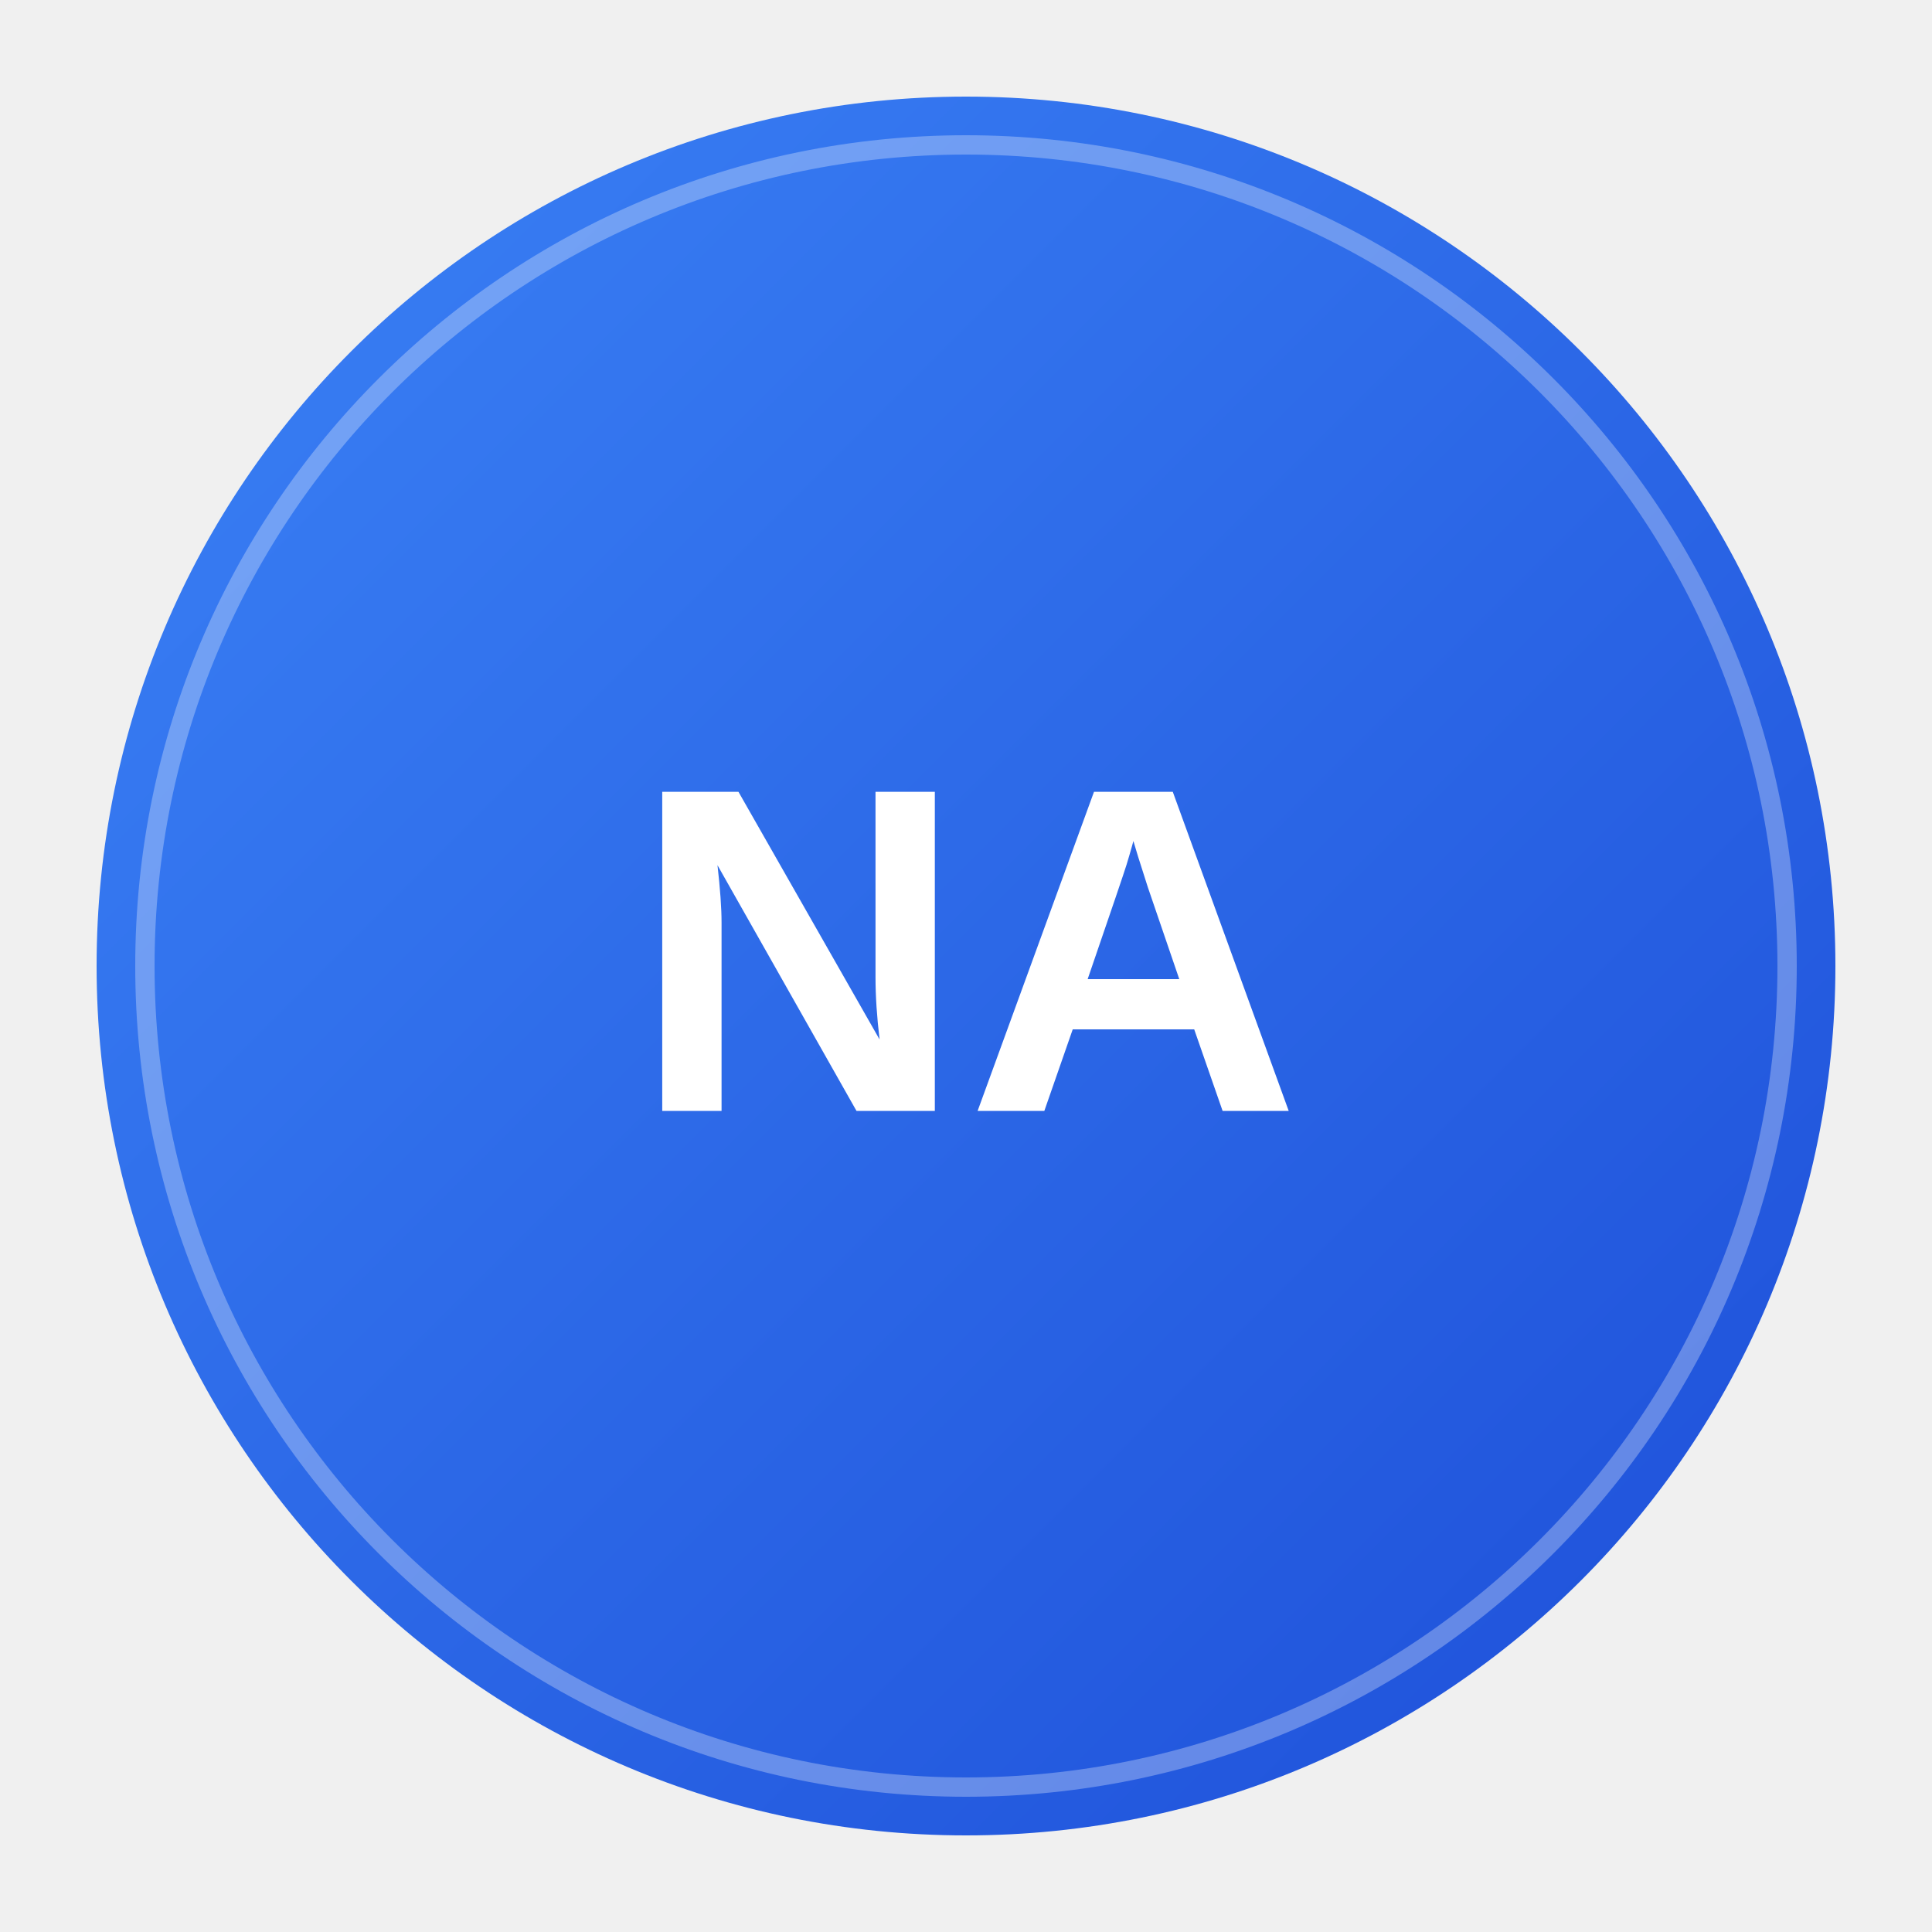
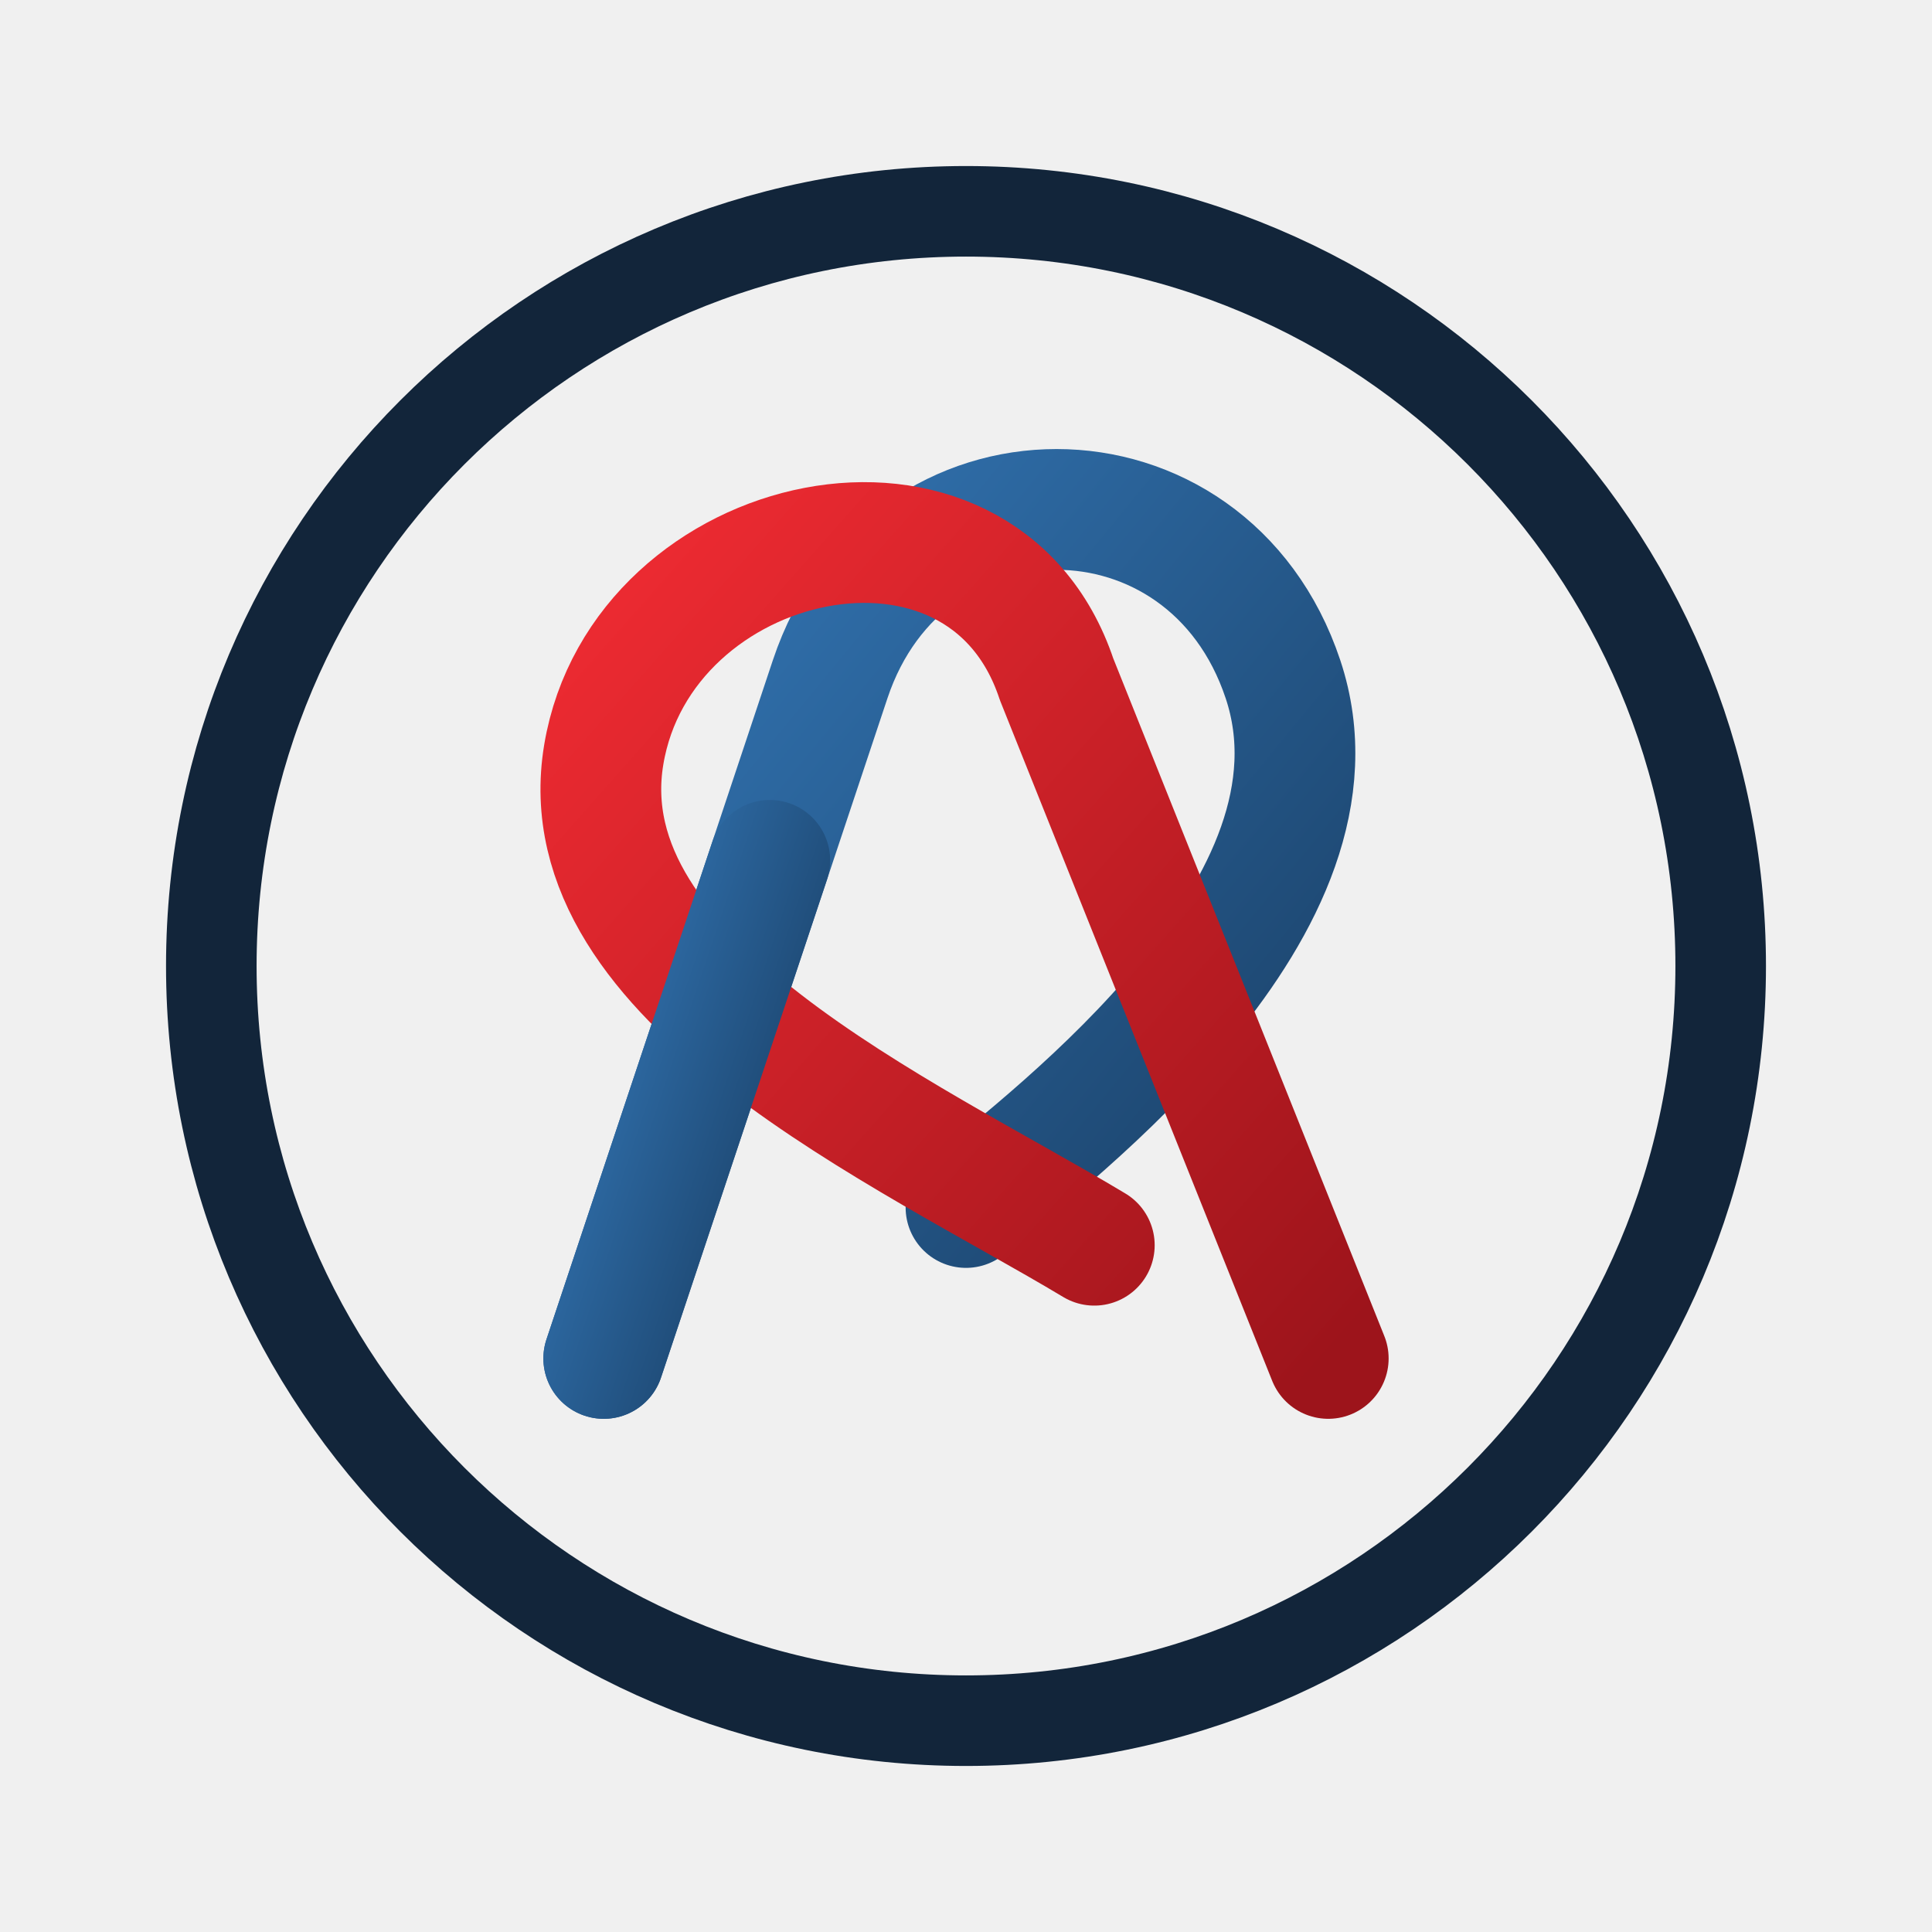
- <svg xmlns="http://www.w3.org/2000/svg" viewBox="0 0 200 200" width="200" height="200">
+ <svg xmlns="http://www.w3.org/2000/svg" viewBox="0 0 256 256" width="100%" height="100%">
  <defs>
-     <linearGradient id="grad1" x1="0%" y1="0%" x2="100%" y2="100%">
-       <stop offset="0%" style="stop-color:#3b82f6;stop-opacity:1" />
-       <stop offset="100%" style="stop-color:#1d4ed8;stop-opacity:1" />
+     <linearGradient id="blueGrad" x1="0%" y1="0%" x2="100%" y2="100%">
+       <stop offset="0%" stop-color="#3478b8" />
+       <stop offset="100%" stop-color="#183c61" />
+     </linearGradient>
+     <linearGradient id="redGrad" x1="0%" y1="0%" x2="100%" y2="100%">
+       <stop offset="0%" stop-color="#ef2b32" />
+       <stop offset="100%" stop-color="#9d141b" />
    </linearGradient>
  </defs>
-   <circle cx="100" cy="100" r="90" fill="url(#grad1)" />
-   <text x="100" y="115" font-family="Arial, sans-serif" font-size="48" font-weight="bold" fill="white" text-anchor="middle">NA</text>
-   <circle cx="100" cy="100" r="85" fill="none" stroke="rgba(255,255,255,0.3)" stroke-width="2" />
+   <circle cx="128" cy="128" r="100" fill="none" stroke="#12253a" stroke-width="12" />
+   <g transform="translate(0, 10)">
+     <path d="M 80 170 L 110 80 C 120 50 160 50 170 80 C 180 110 140 140 128 150" fill="none" stroke="url(#blueGrad)" stroke-width="16" stroke-linecap="round" stroke-linejoin="round" />
+     <path d="M 176 170 L 140 80 C 130 50 85 60 80 90 C 75 120 120 140 145 155" fill="none" stroke="url(#redGrad)" stroke-width="16" stroke-linecap="round" stroke-linejoin="round" />
+     <path d="M 80 170 L 102 104" fill="none" stroke="url(#blueGrad)" stroke-width="16" stroke-linecap="round" stroke-linejoin="round" />
+   </g>
</svg>
